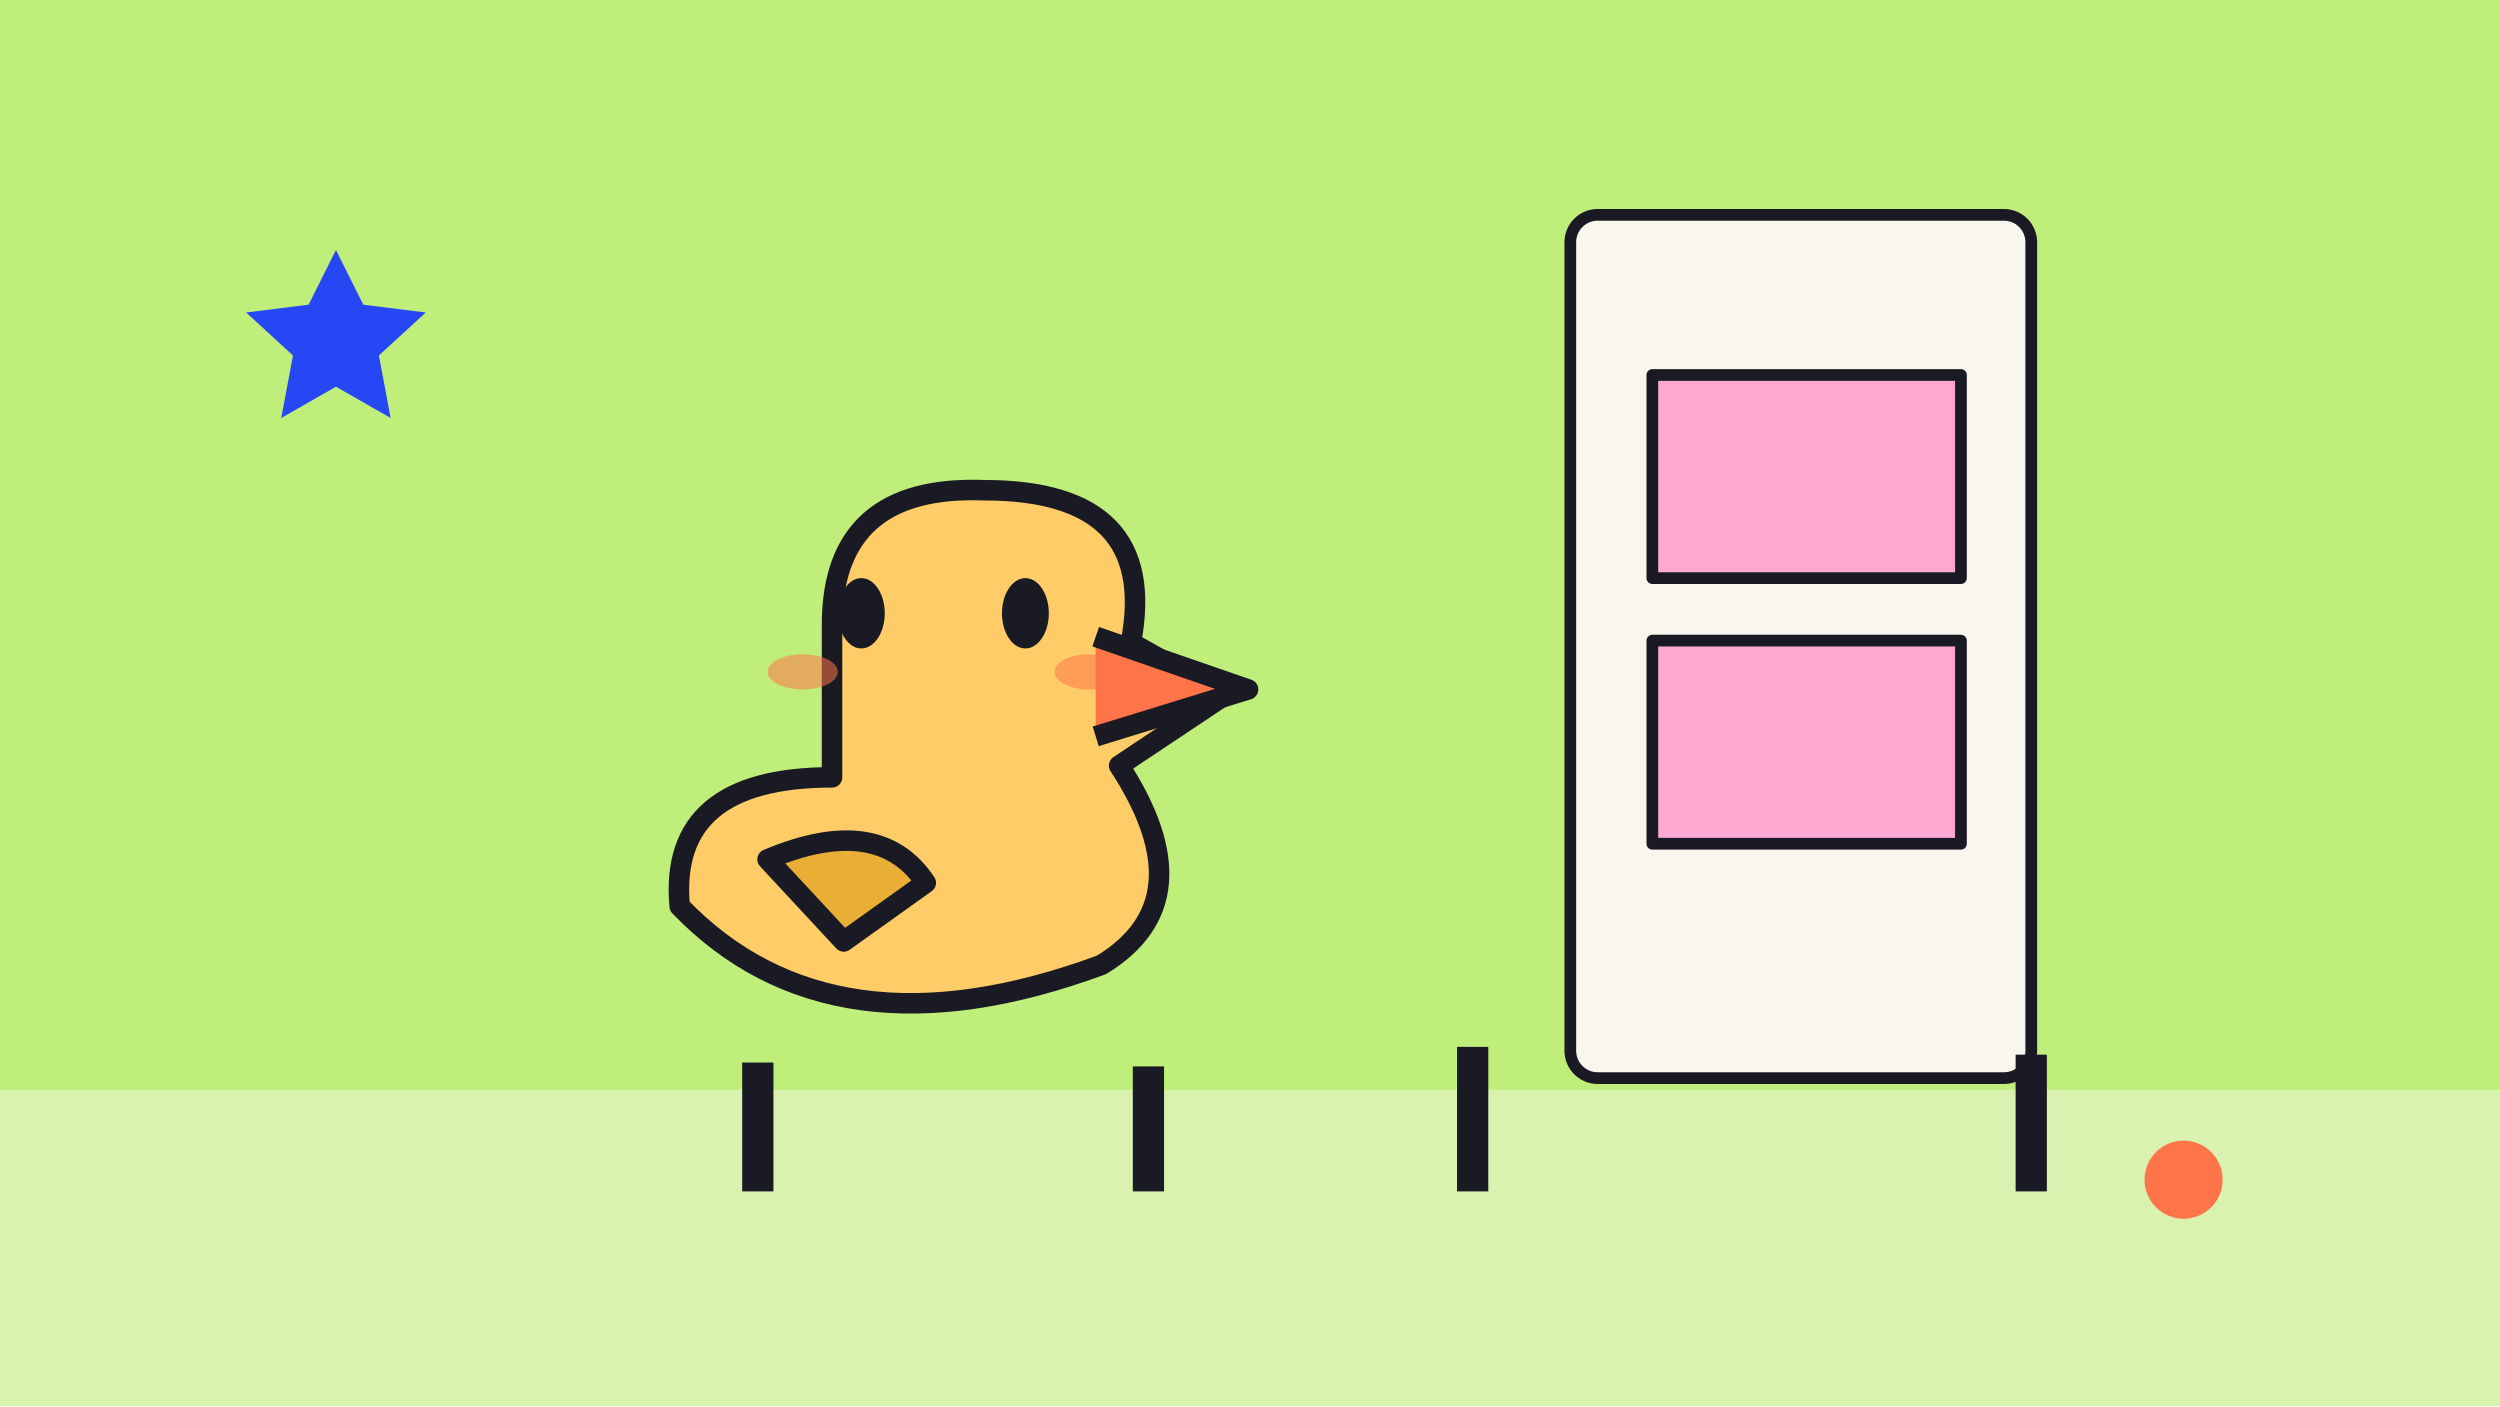
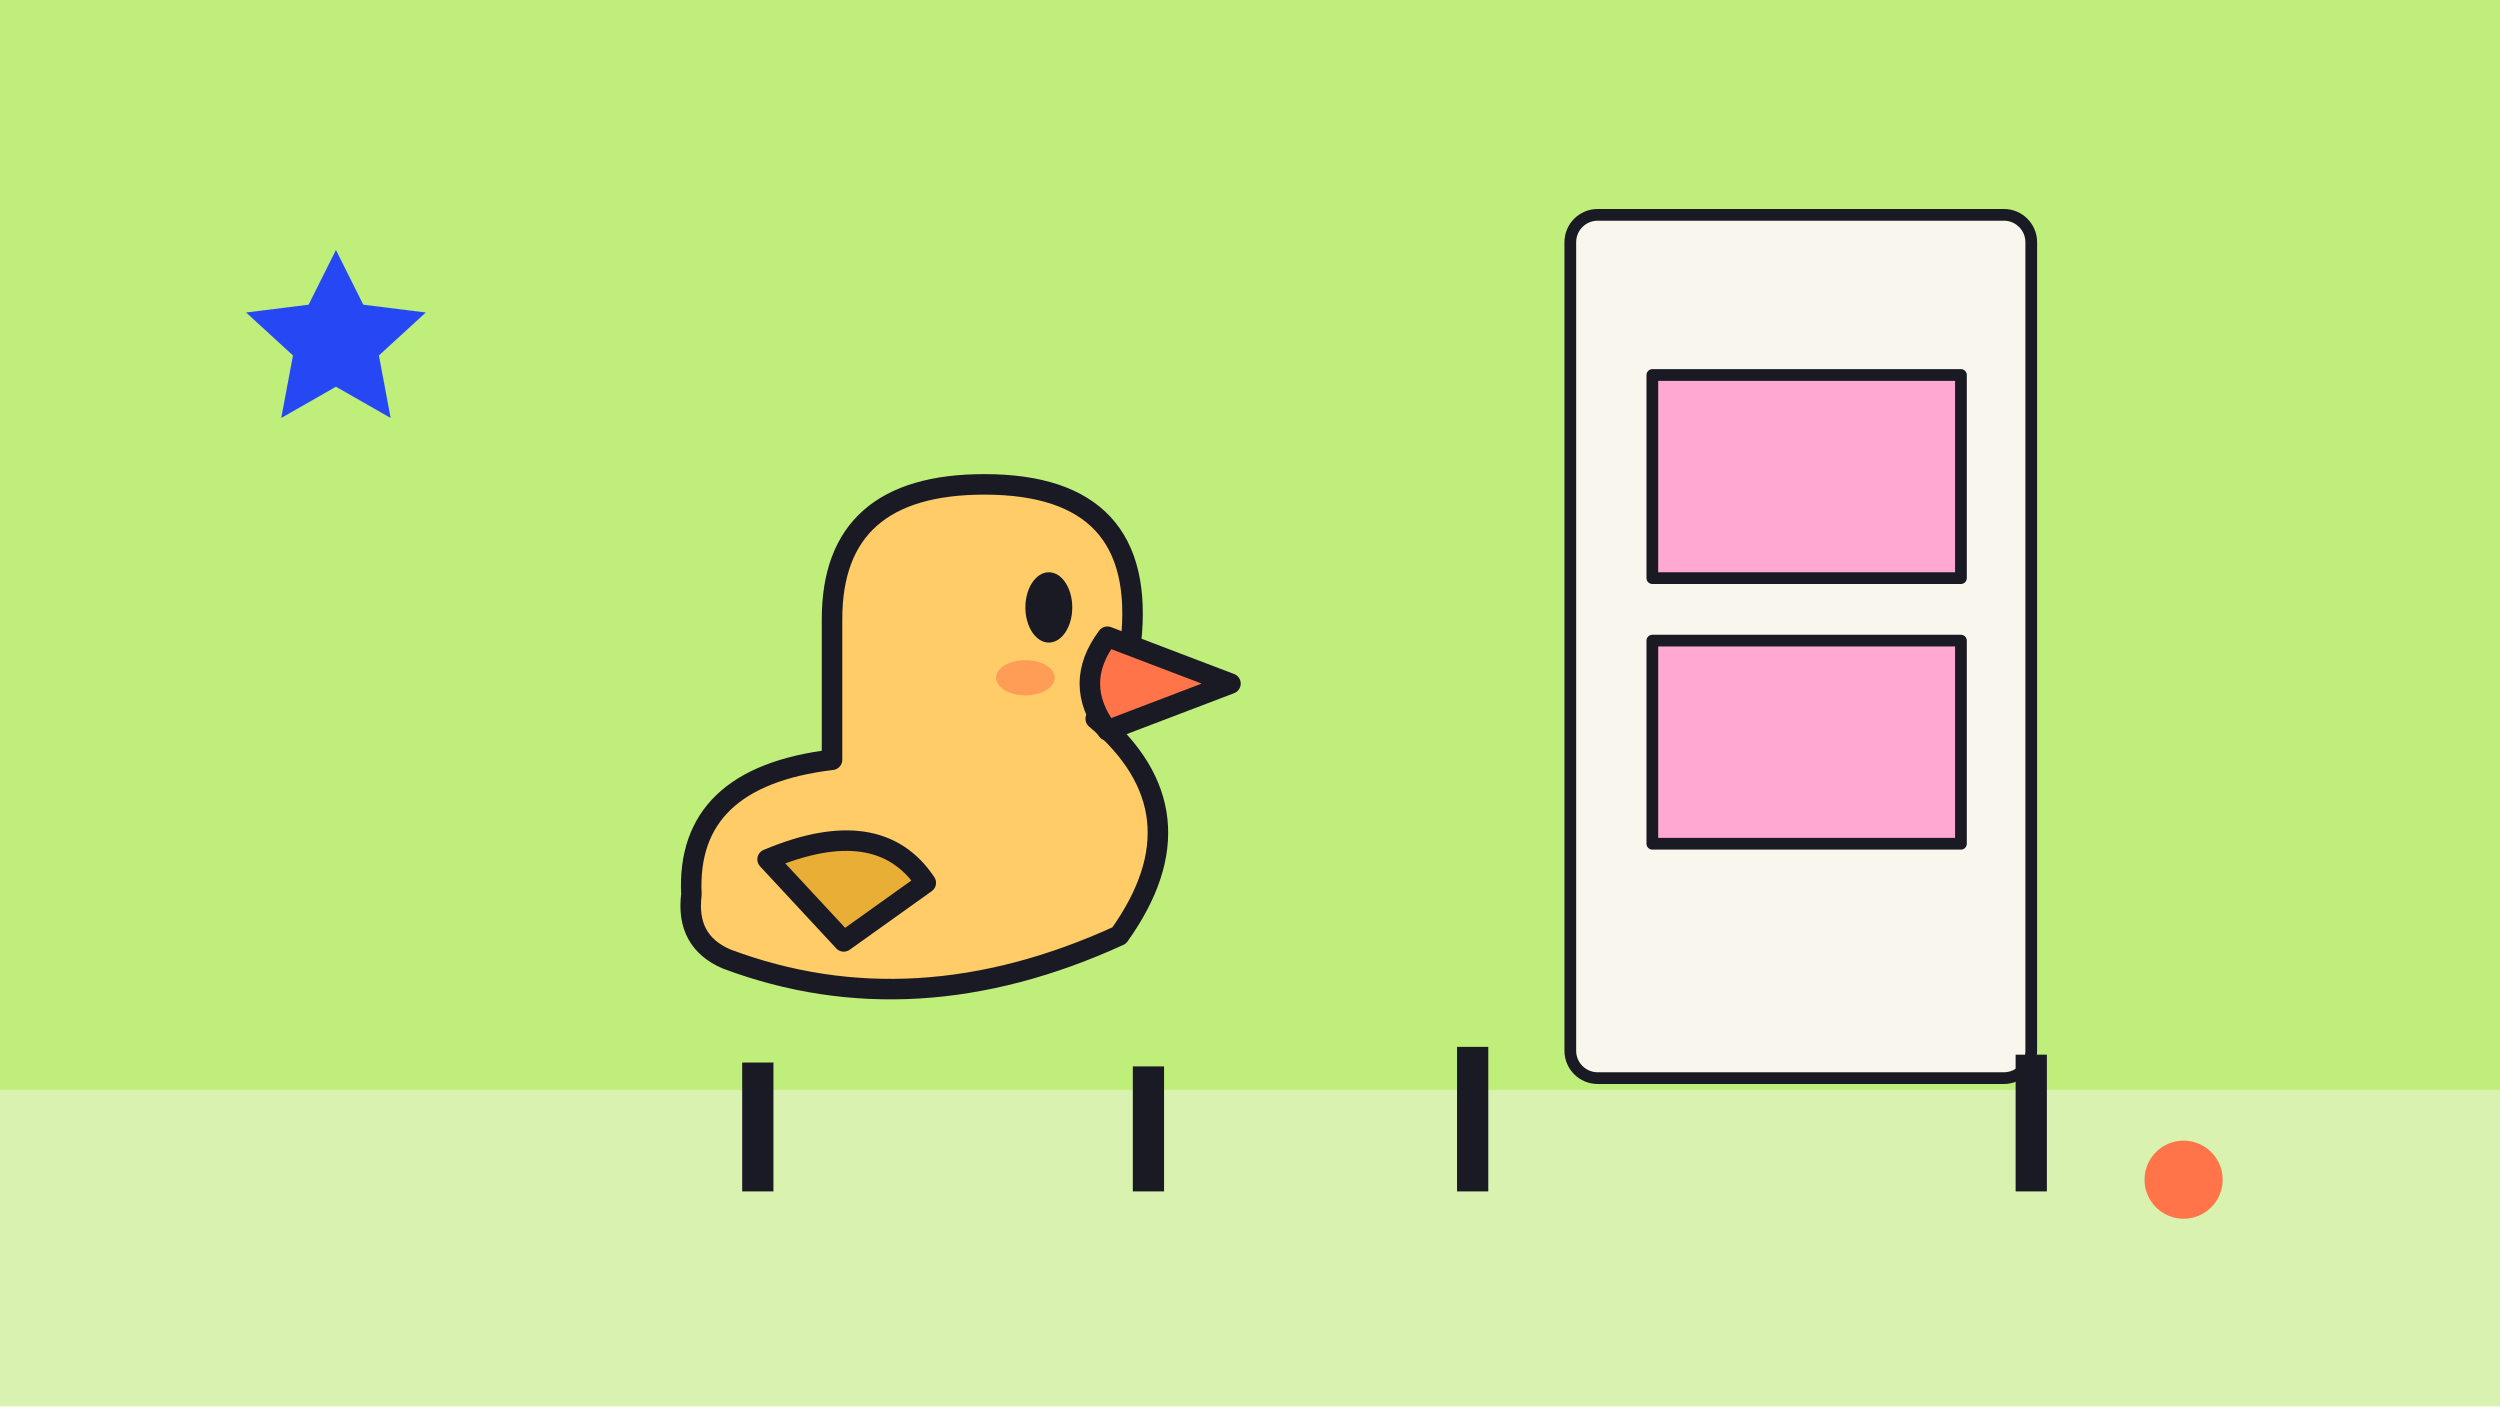
<svg xmlns="http://www.w3.org/2000/svg" viewBox="0 0 640 360">
  <rect width="640" height="360" fill="#c0ee7b" />
  <path d="M0 279H640V360H0Z" fill="#f9f7ed" opacity=".45" />
  <g stroke="#191a24" stroke-width="3" stroke-linejoin="round">
    <rect x="402" y="55" width="118" height="221" rx="7" fill="#f9f7ed" />
    <rect x="423" y="96" width="79" height="52" fill="#ffa9d2" />
    <rect x="423" y="164" width="79" height="52" fill="#ffa9d2" />
    <g transform="translate(153 100) scale(1.5)">
      <g fill="#ffcc67" stroke="#191a24" stroke-width="3.5" stroke-linejoin="round">
-         <path d="M14 88Q12 66 40 66L40 40Q40 16 66 17Q96 17 91 43L107 52 89 64Q104 87 86 98Q40 115 14 88Z" />
-         <path d="M85 42 111 51 85 59" fill="#ff7448" />
+         <path d="M16 86Q15 66 40 63L40 39Q40 16 66 16Q94 16 91 43L85 56Q104 72 89 93Q54 109 22 97Q15 94 16 86Z" />
+         <path d="M87 42L108 50L87 58Q81 50 87 42Z" fill="#ff7448" />
        <path d="M29 80Q48 72 56 84L42 94Z" fill="#e9ae35" />
-         <ellipse cx="45" cy="38" rx="4" ry="6" fill="#191a24" stroke="none" />
-         <ellipse cx="73" cy="38" rx="4" ry="6" fill="#191a24" stroke="none" />
-         <ellipse cx="35" cy="48" rx="6" ry="3" fill="#ff7448" opacity=".55" stroke="none" />
-         <ellipse cx="84" cy="48" rx="6" ry="3" fill="#ff7448" opacity=".55" stroke="none" />
+         <ellipse cx="77" cy="37" rx="4" ry="6" fill="#191a24" stroke="none" />
+         <ellipse cx="73" cy="49" rx="5" ry="3" fill="#ff7448" opacity=".55" stroke="none" />
      </g>
    </g>
    <path d="M194 272V305M294 273V305M377 268V305M520 270V305" fill="none" stroke-width="8" />
  </g>
  <path d="m86 64 7 14 16 2-12 11 3 16-14-8-14 8 3-16-12-11 16-2Z" fill="#2548f4" />
  <circle cx="559" cy="302" r="10" fill="#ff7448" />
</svg>
